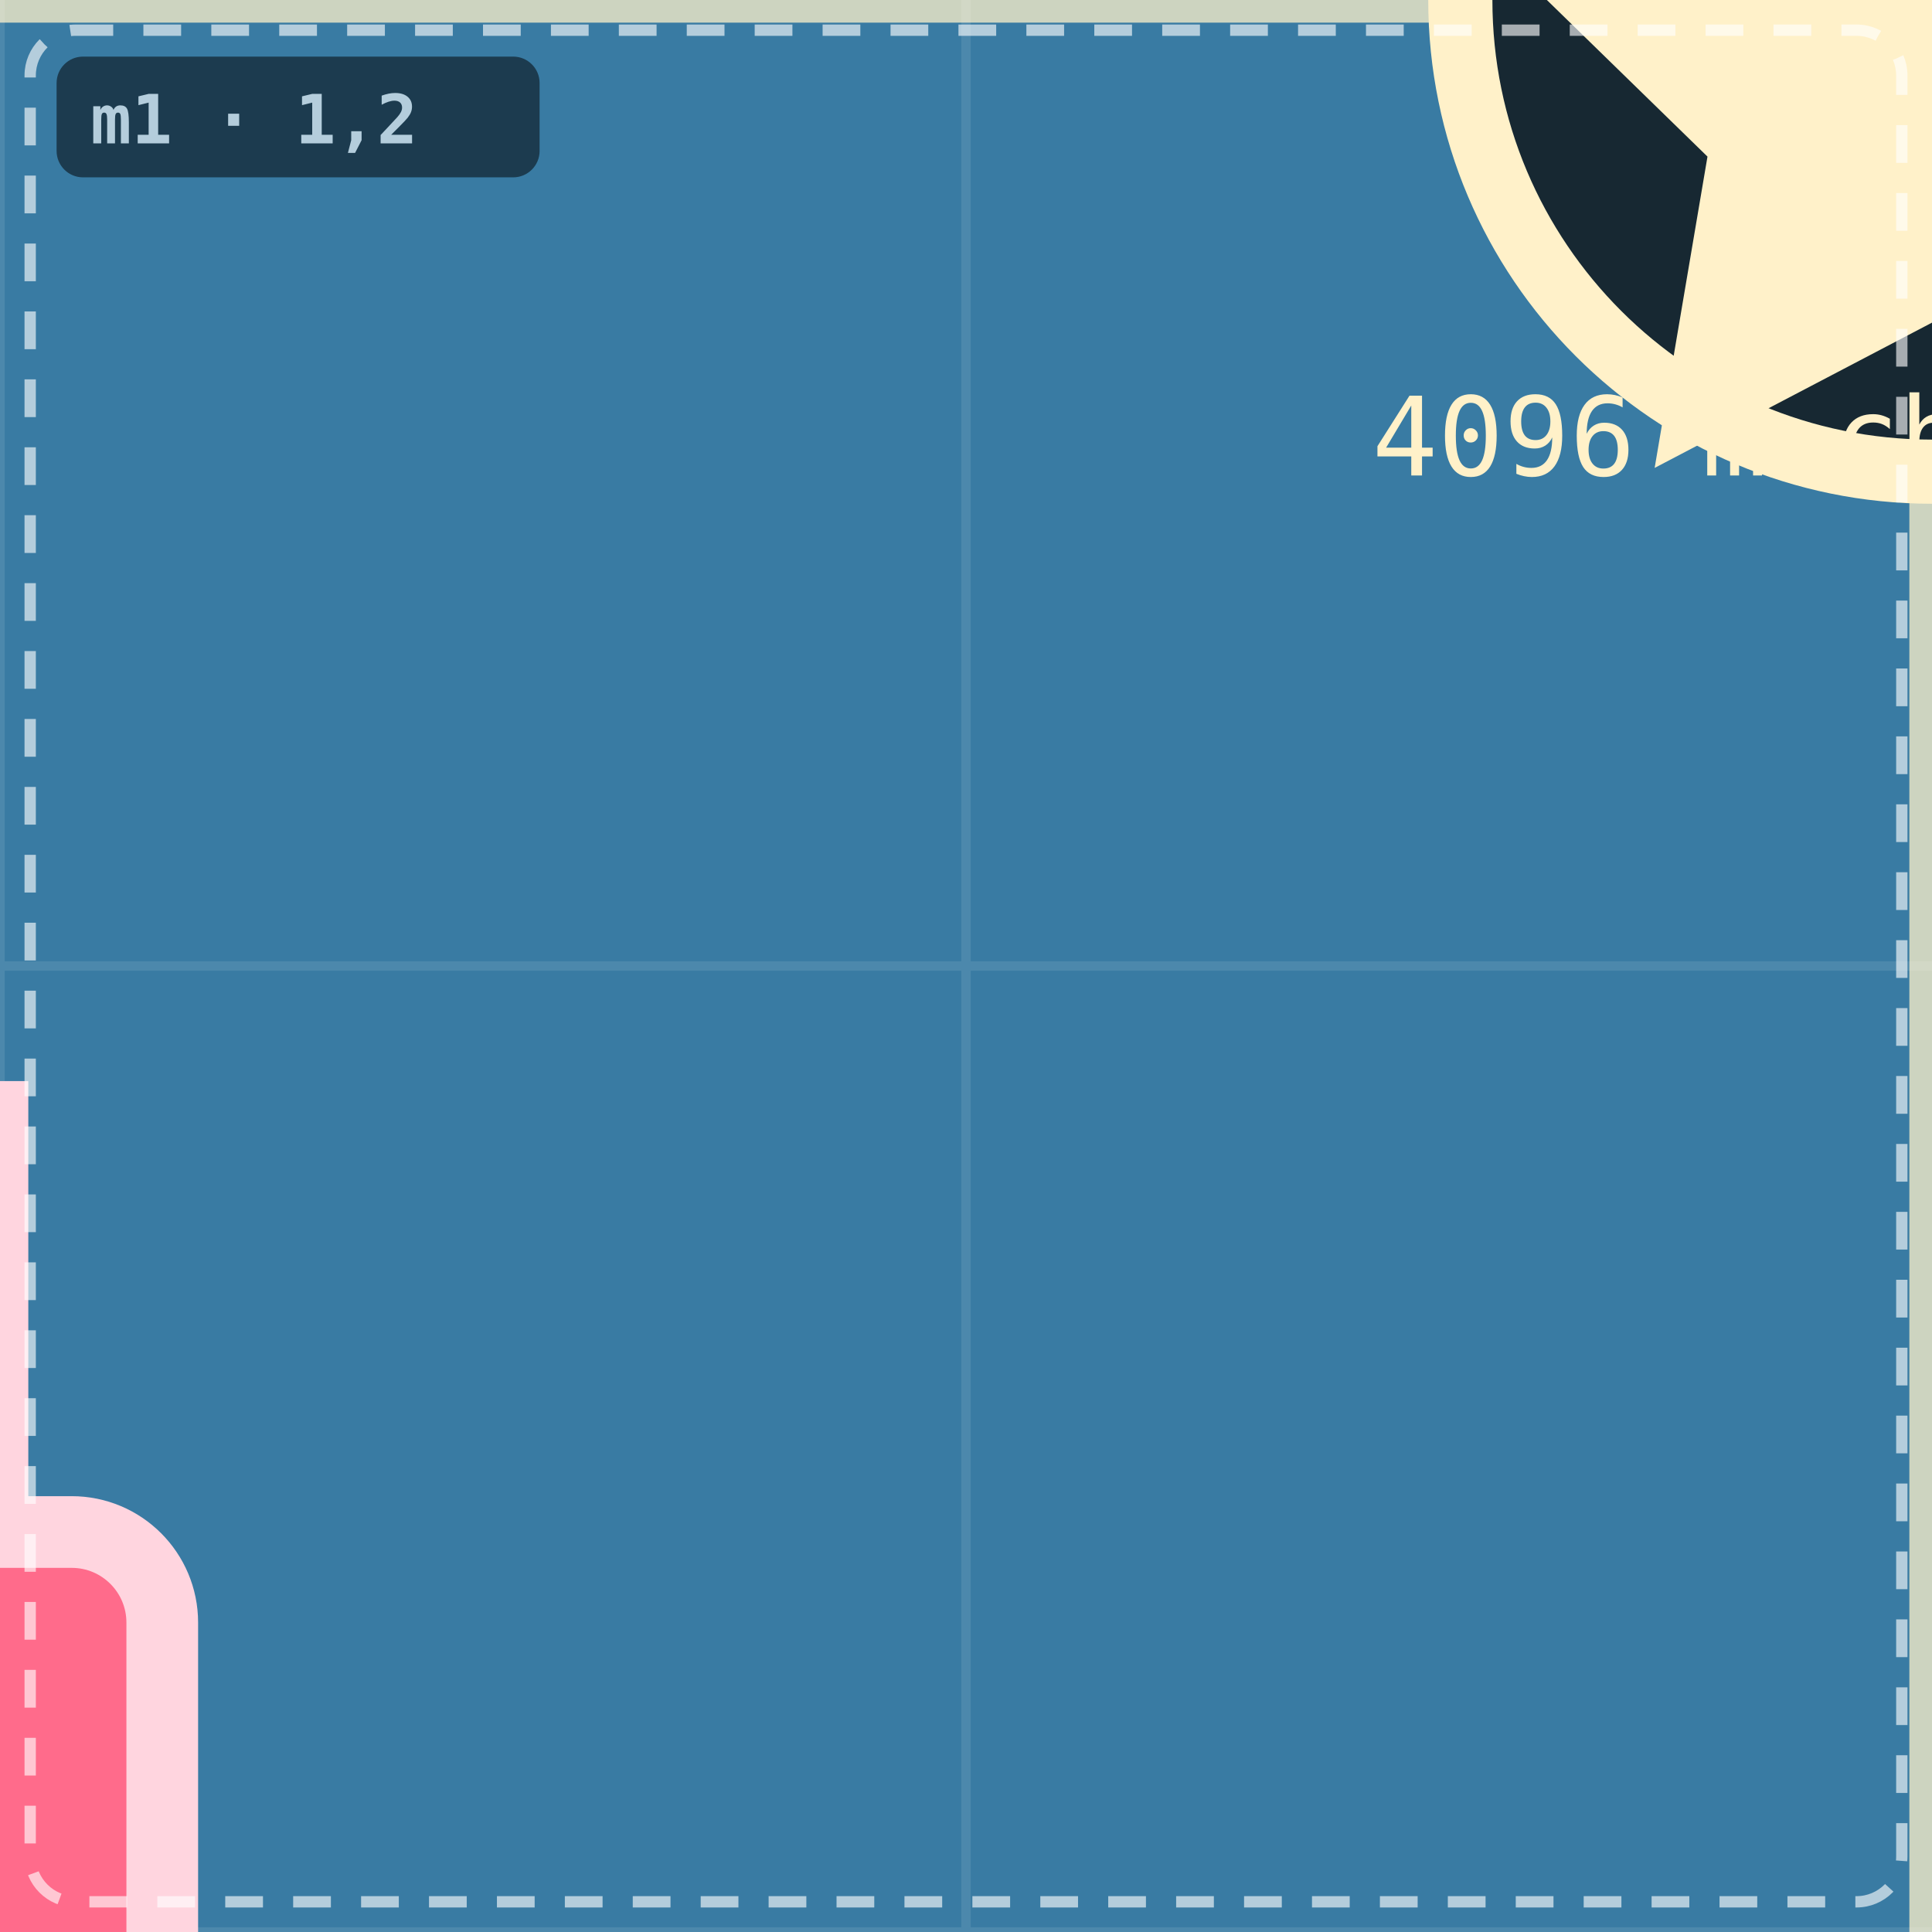
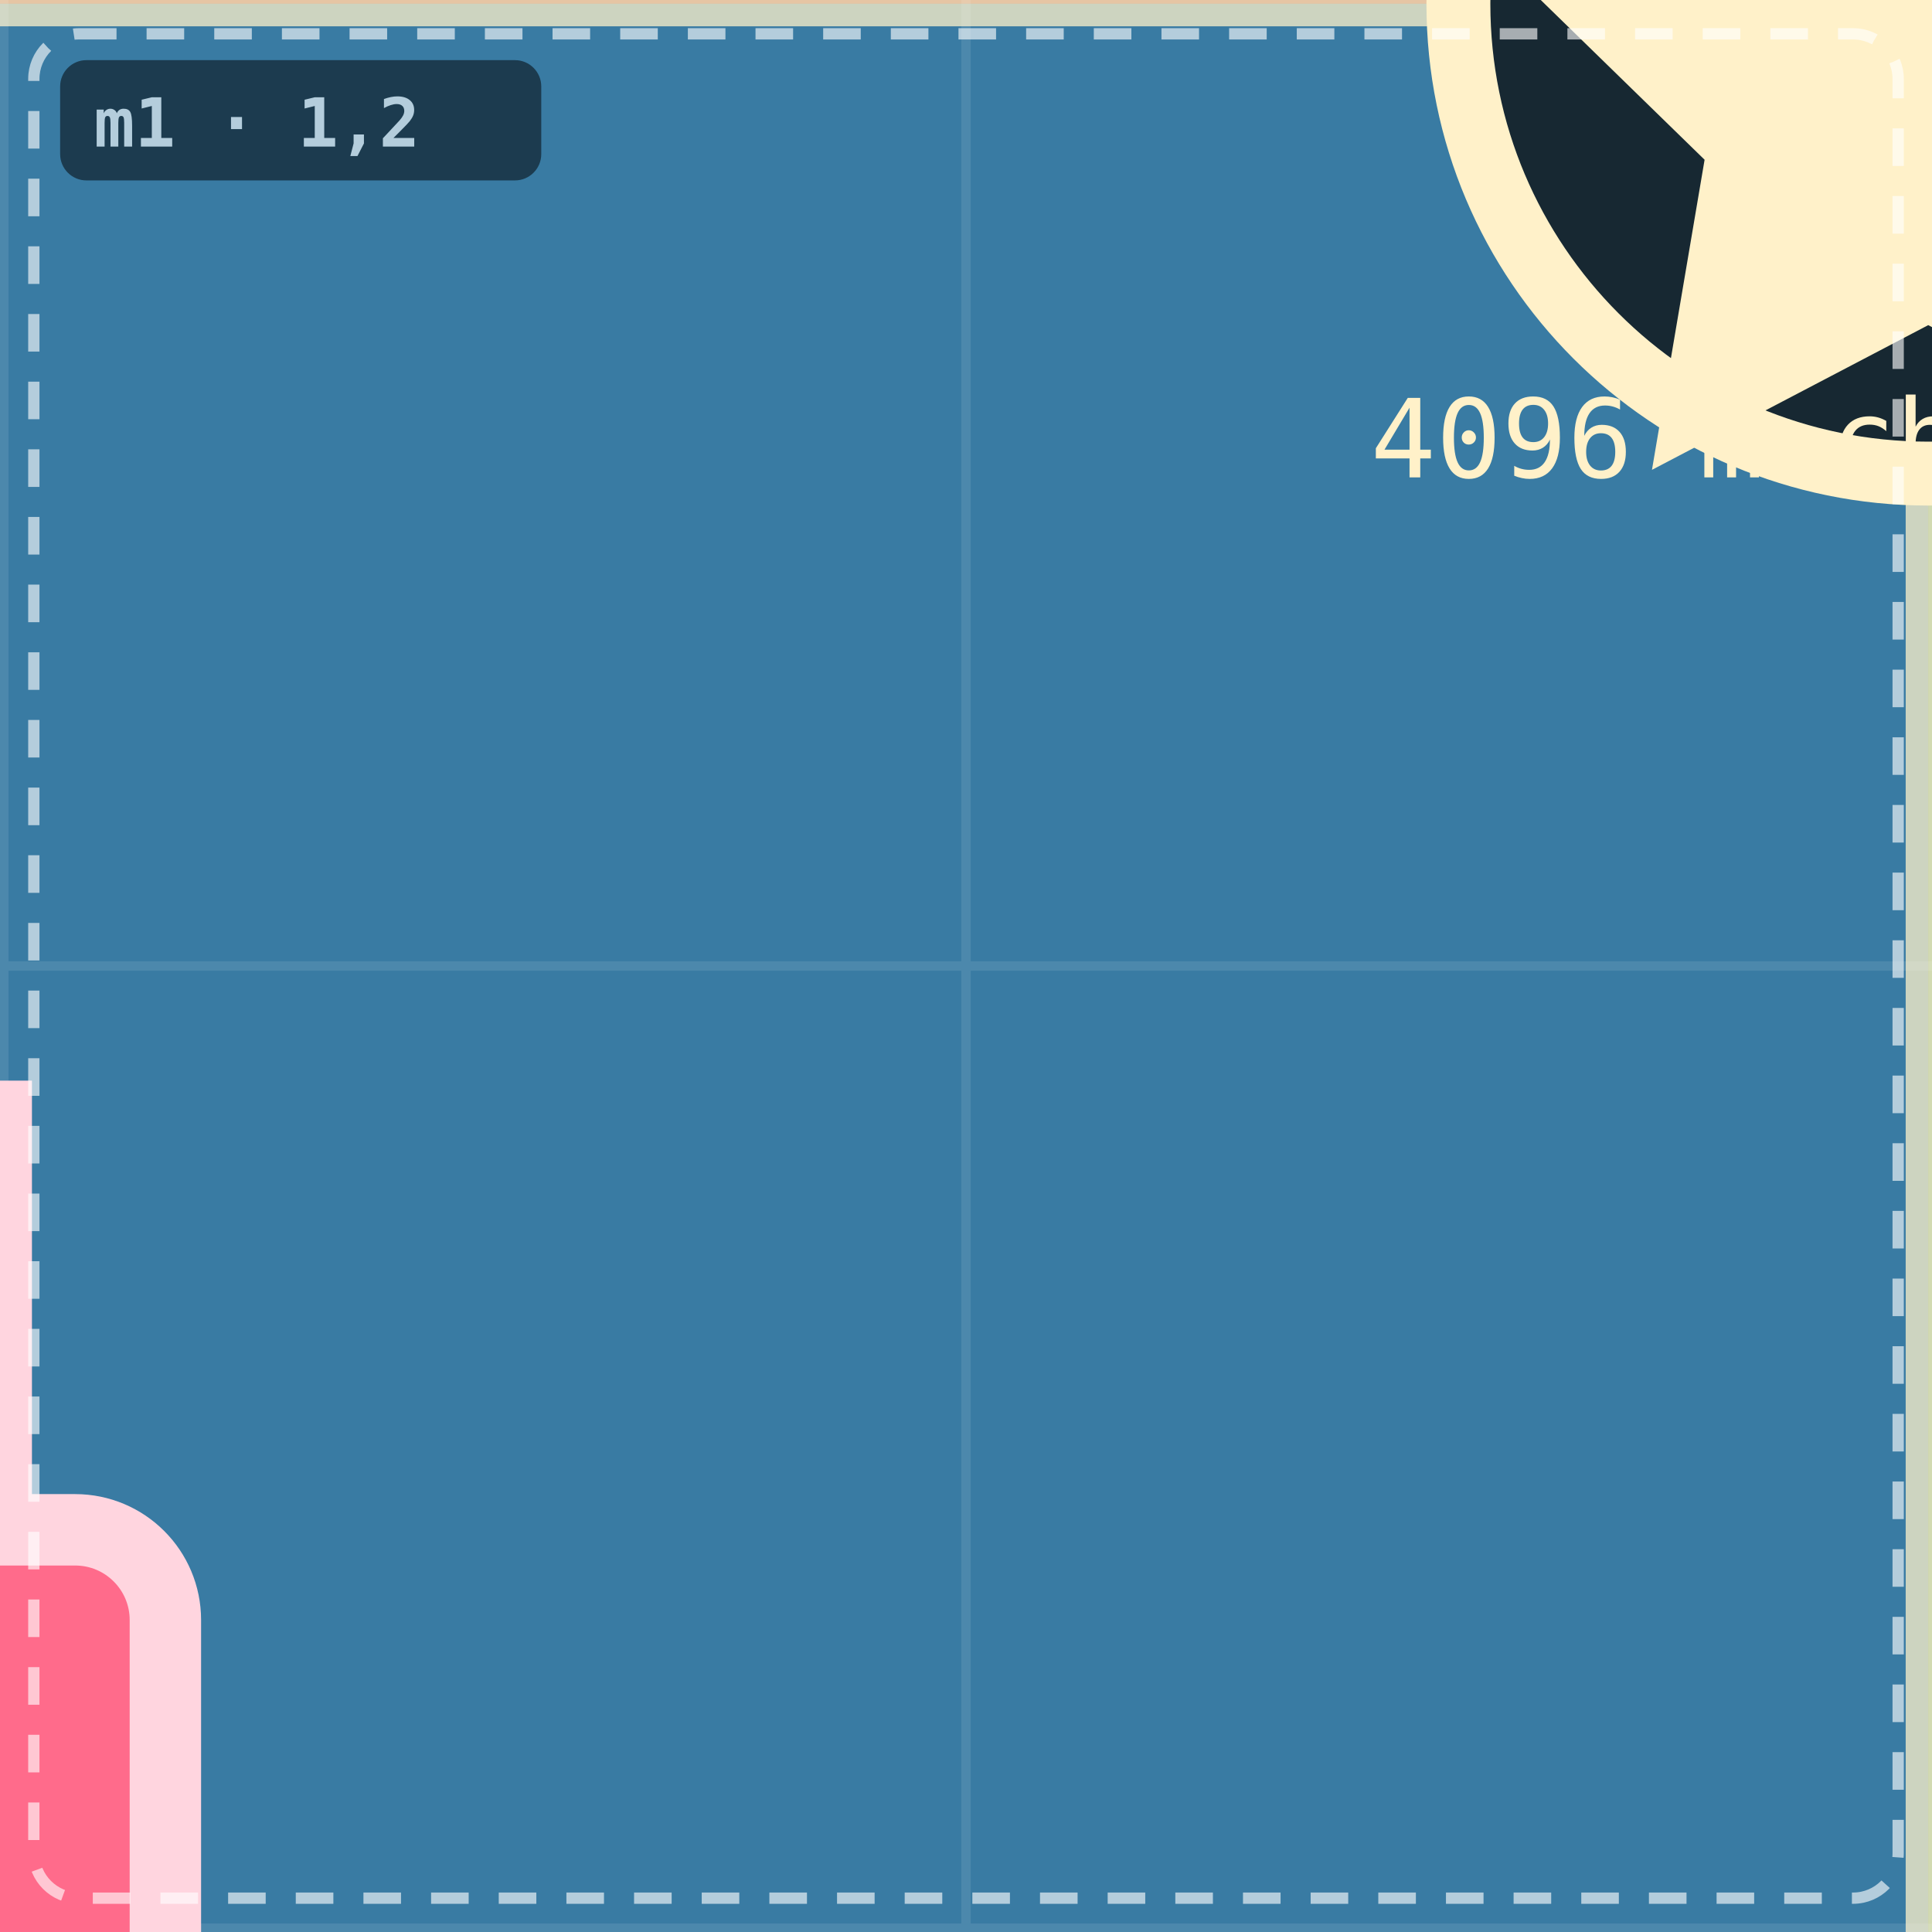
- <svg xmlns="http://www.w3.org/2000/svg" width="512" height="512" viewBox="1024 2048 1024 1024">
-   <g id="canonical-map">
-     <rect width="4096" height="4096" fill="#13232e" />
-     <path d="M0 0H2048V2048H0z" fill="#9b3f35" />
-     <path d="M2048 0H4096V2048H2048z" fill="#c89435" />
-     <path d="M0 2048H2048V4096H0z" fill="#397ba3" />
-     <path d="M2048 2048H4096V4096H2048z" fill="#4a9568" />
-     <path d="M0 520C680 330 1110 760 1690 600S2780 120 4096 590V0H0z" fill="#182f3a" opacity=".48" />
-     <path d="M0 3520C720 3310 1250 3790 1980 3510S3280 3100 4096 3450V4096H0z" fill="#102731" opacity=".42" />
-     <path d="M-120 1470C640 1220 1220 1800 2020 1530S3300 930 4230 1330" fill="none" stroke="#d8c291" stroke-width="78" />
-     <path d="M-120 1470C640 1220 1220 1800 2020 1530S3300 930 4230 1330" fill="none" stroke="#675b43" stroke-width="18" />
-     <path d="M2660 -120C2500 680 2870 1120 2580 1900S2050 3140 2460 4220" fill="none" stroke="#90dded" stroke-width="118" opacity=".9" />
-     <path d="M2660 -120C2500 680 2870 1120 2580 1900S2050 3140 2460 4220" fill="none" stroke="#d7f7ff" stroke-width="18" opacity=".7" />
-     <path d="M0 2048H4096M2048 0V4096" stroke="#fff1c9" stroke-width="24" opacity=".75" />
-     <path d="M512 0V4096M1024 0V4096M1536 0V4096M2560 0V4096M3072 0V4096M3584 0V4096M0 512H4096M0 1024H4096M0 1536H4096M0 2560H4096M0 3072H4096M0 3584H4096" stroke="#fff" stroke-width="5" opacity=".1" />
-     <circle cx="850" cy="720" r="180" fill="#ffe65b" stroke="#fff7bd" stroke-width="38" />
-     <circle cx="850" cy="720" r="65" fill="#9b3f35" />
-     <path d="M3210 490l230 430h-460z" fill="#65f1ff" stroke="#d7fbff" stroke-width="38" />
-     <rect x="590" y="2860" width="520" height="390" rx="48" fill="#ff6b8b" stroke="#ffd5df" stroke-width="38" />
-     <path d="M690 2860v-210h320v210" fill="none" stroke="#ffd5df" stroke-width="58" />
-     <path d="M3235 2720l90 240 255 12-200 160 68 248-213-140-213 140 68-248-200-160 255-12z" fill="#b9ff75" stroke="#ecffc9" stroke-width="34" />
-     <circle cx="2048" cy="2048" r="250" fill="#172832" stroke="#fff1c9" stroke-width="34" />
-     <path d="M2048 1840l74 150 165 24-120 117 28 165-147-77-147 77 28-165-120-117 165-24z" fill="#fff1c9" />
-     <text x="1024" y="260" text-anchor="middle" fill="#fff7df" font-family="system-ui,sans-serif" font-size="150" font-weight="900">NORTHWEST</text>
-     <text x="3072" y="260" text-anchor="middle" fill="#fff7df" font-family="system-ui,sans-serif" font-size="150" font-weight="900">NORTHEAST</text>
-     <text x="1024" y="3980" text-anchor="middle" fill="#fff7df" font-family="system-ui,sans-serif" font-size="150" font-weight="900">SOUTHWEST</text>
-     <text x="3072" y="3980" text-anchor="middle" fill="#fff7df" font-family="system-ui,sans-serif" font-size="150" font-weight="900">SOUTHEAST</text>
-     <text x="2048" y="1770" text-anchor="middle" fill="#fff1c9" font-family="system-ui,sans-serif" font-size="92" font-weight="900">CROWN HARBOR</text>
-     <text x="2048" y="2300" text-anchor="middle" fill="#fff1c9" font-family="ui-monospace,monospace" font-size="58">4096 m chart grid</text>
-     <path d="M2048 70l-70 145h140z" fill="#fff1c9" />
-     <text x="2048" y="330" text-anchor="middle" fill="#fff1c9" font-family="system-ui,sans-serif" font-size="76" font-weight="900">NORTH</text>
+ <svg xmlns="http://www.w3.org/2000/svg" width="514" height="514" viewBox="1022 2046 1028 1028">
+   <defs>
+     <clipPath id="canonical-map-clip">
+       <rect width="4096" height="4096" />
+     </clipPath>
+     <g id="canonical-map" clip-path="url(#canonical-map-clip)">
+       <rect width="4096" height="4096" fill="#13232e" />
+       <path d="M0 0H2048V2048H0z" fill="#9b3f35" />
+       <path d="M2048 0H4096V2048H2048z" fill="#c89435" />
+       <path d="M0 2048H2048V4096H0z" fill="#397ba3" />
+       <path d="M2048 2048H4096V4096H2048z" fill="#4a9568" />
+       <path d="M0 520C680 330 1110 760 1690 600S2780 120 4096 590V0H0z" fill="#182f3a" opacity=".48" />
+       <path d="M0 3520C720 3310 1250 3790 1980 3510S3280 3100 4096 3450V4096H0z" fill="#102731" opacity=".42" />
+       <path d="M-120 1470C640 1220 1220 1800 2020 1530S3300 930 4230 1330" fill="none" stroke="#d8c291" stroke-width="78" />
+       <path d="M-120 1470C640 1220 1220 1800 2020 1530S3300 930 4230 1330" fill="none" stroke="#675b43" stroke-width="18" />
+       <path d="M2660 -120C2500 680 2870 1120 2580 1900S2050 3140 2460 4220" fill="none" stroke="#90dded" stroke-width="118" opacity=".9" />
+       <path d="M2660 -120C2500 680 2870 1120 2580 1900S2050 3140 2460 4220" fill="none" stroke="#d7f7ff" stroke-width="18" opacity=".7" />
+       <path d="M0 2048H4096M2048 0V4096" stroke="#fff1c9" stroke-width="24" opacity=".75" />
+       <path d="M512 0V4096M1024 0V4096M1536 0V4096M2560 0V4096M3072 0V4096M3584 0V4096M0 512H4096M0 1024H4096M0 1536H4096M0 2560H4096M0 3072H4096M0 3584H4096" stroke="#fff" stroke-width="5" opacity=".1" />
+       <circle cx="850" cy="720" r="180" fill="#ffe65b" stroke="#fff7bd" stroke-width="38" />
+       <circle cx="850" cy="720" r="65" fill="#9b3f35" />
+       <path d="M3210 490l230 430h-460z" fill="#65f1ff" stroke="#d7fbff" stroke-width="38" />
+       <rect x="590" y="2860" width="520" height="390" rx="48" fill="#ff6b8b" stroke="#ffd5df" stroke-width="38" />
+       <path d="M690 2860v-210h320v210" fill="none" stroke="#ffd5df" stroke-width="58" />
+       <path d="M3235 2720l90 240 255 12-200 160 68 248-213-140-213 140 68-248-200-160 255-12z" fill="#b9ff75" stroke="#ecffc9" stroke-width="34" />
+       <circle cx="2048" cy="2048" r="250" fill="#172832" stroke="#fff1c9" stroke-width="34" />
+       <path d="M2048 1840l74 150 165 24-120 117 28 165-147-77-147 77 28-165-120-117 165-24z" fill="#fff1c9" />
+       <text x="1024" y="260" text-anchor="middle" fill="#fff7df" font-family="system-ui,sans-serif" font-size="150" font-weight="900">NORTHWEST</text>
+       <text x="3072" y="260" text-anchor="middle" fill="#fff7df" font-family="system-ui,sans-serif" font-size="150" font-weight="900">NORTHEAST</text>
+       <text x="1024" y="3980" text-anchor="middle" fill="#fff7df" font-family="system-ui,sans-serif" font-size="150" font-weight="900">SOUTHWEST</text>
+       <text x="3072" y="3980" text-anchor="middle" fill="#fff7df" font-family="system-ui,sans-serif" font-size="150" font-weight="900">SOUTHEAST</text>
+       <text x="2048" y="1770" text-anchor="middle" fill="#fff1c9" font-family="system-ui,sans-serif" font-size="92" font-weight="900">CROWN HARBOR</text>
+       <text x="2048" y="2300" text-anchor="middle" fill="#fff1c9" font-family="ui-monospace,monospace" font-size="58">4096 m chart grid</text>
+       <path d="M2048 70l-70 145h140z" fill="#fff1c9" />
+       <text x="2048" y="330" text-anchor="middle" fill="#fff1c9" font-family="system-ui,sans-serif" font-size="76" font-weight="900">NORTH</text>
+     </g>
+   </defs>
+   <g id="canonical-map-periodic-copies">
+     <use href="#canonical-map" transform="translate(-4096 -4096)" />
+     <use href="#canonical-map" transform="translate(0 -4096)" />
+     <use href="#canonical-map" transform="translate(4096 -4096)" />
+     <use href="#canonical-map" transform="translate(-4096 0)" />
+     <use href="#canonical-map" transform="translate(0 0)" />
+     <use href="#canonical-map" transform="translate(4096 0)" />
+     <use href="#canonical-map" transform="translate(-4096 4096)" />
+     <use href="#canonical-map" transform="translate(0 4096)" />
+     <use href="#canonical-map" transform="translate(4096 4096)" />
  </g>
  <g id="vt-debug-overlay" data-vt-page="1/1/2" opacity=".62">
    <rect x="1040" y="2064" width="992" height="992" rx="24" fill="none" stroke="#fff" stroke-width="6" stroke-dasharray="20 16" />
    <rect x="1054" y="2078" width="256" height="64" rx="14" fill="#09141b" />
    <text x="1072" y="2124" fill="#fff" font-family="ui-monospace,monospace" font-size="36" font-weight="800">m1 · 1,2</text>
  </g>
</svg>
